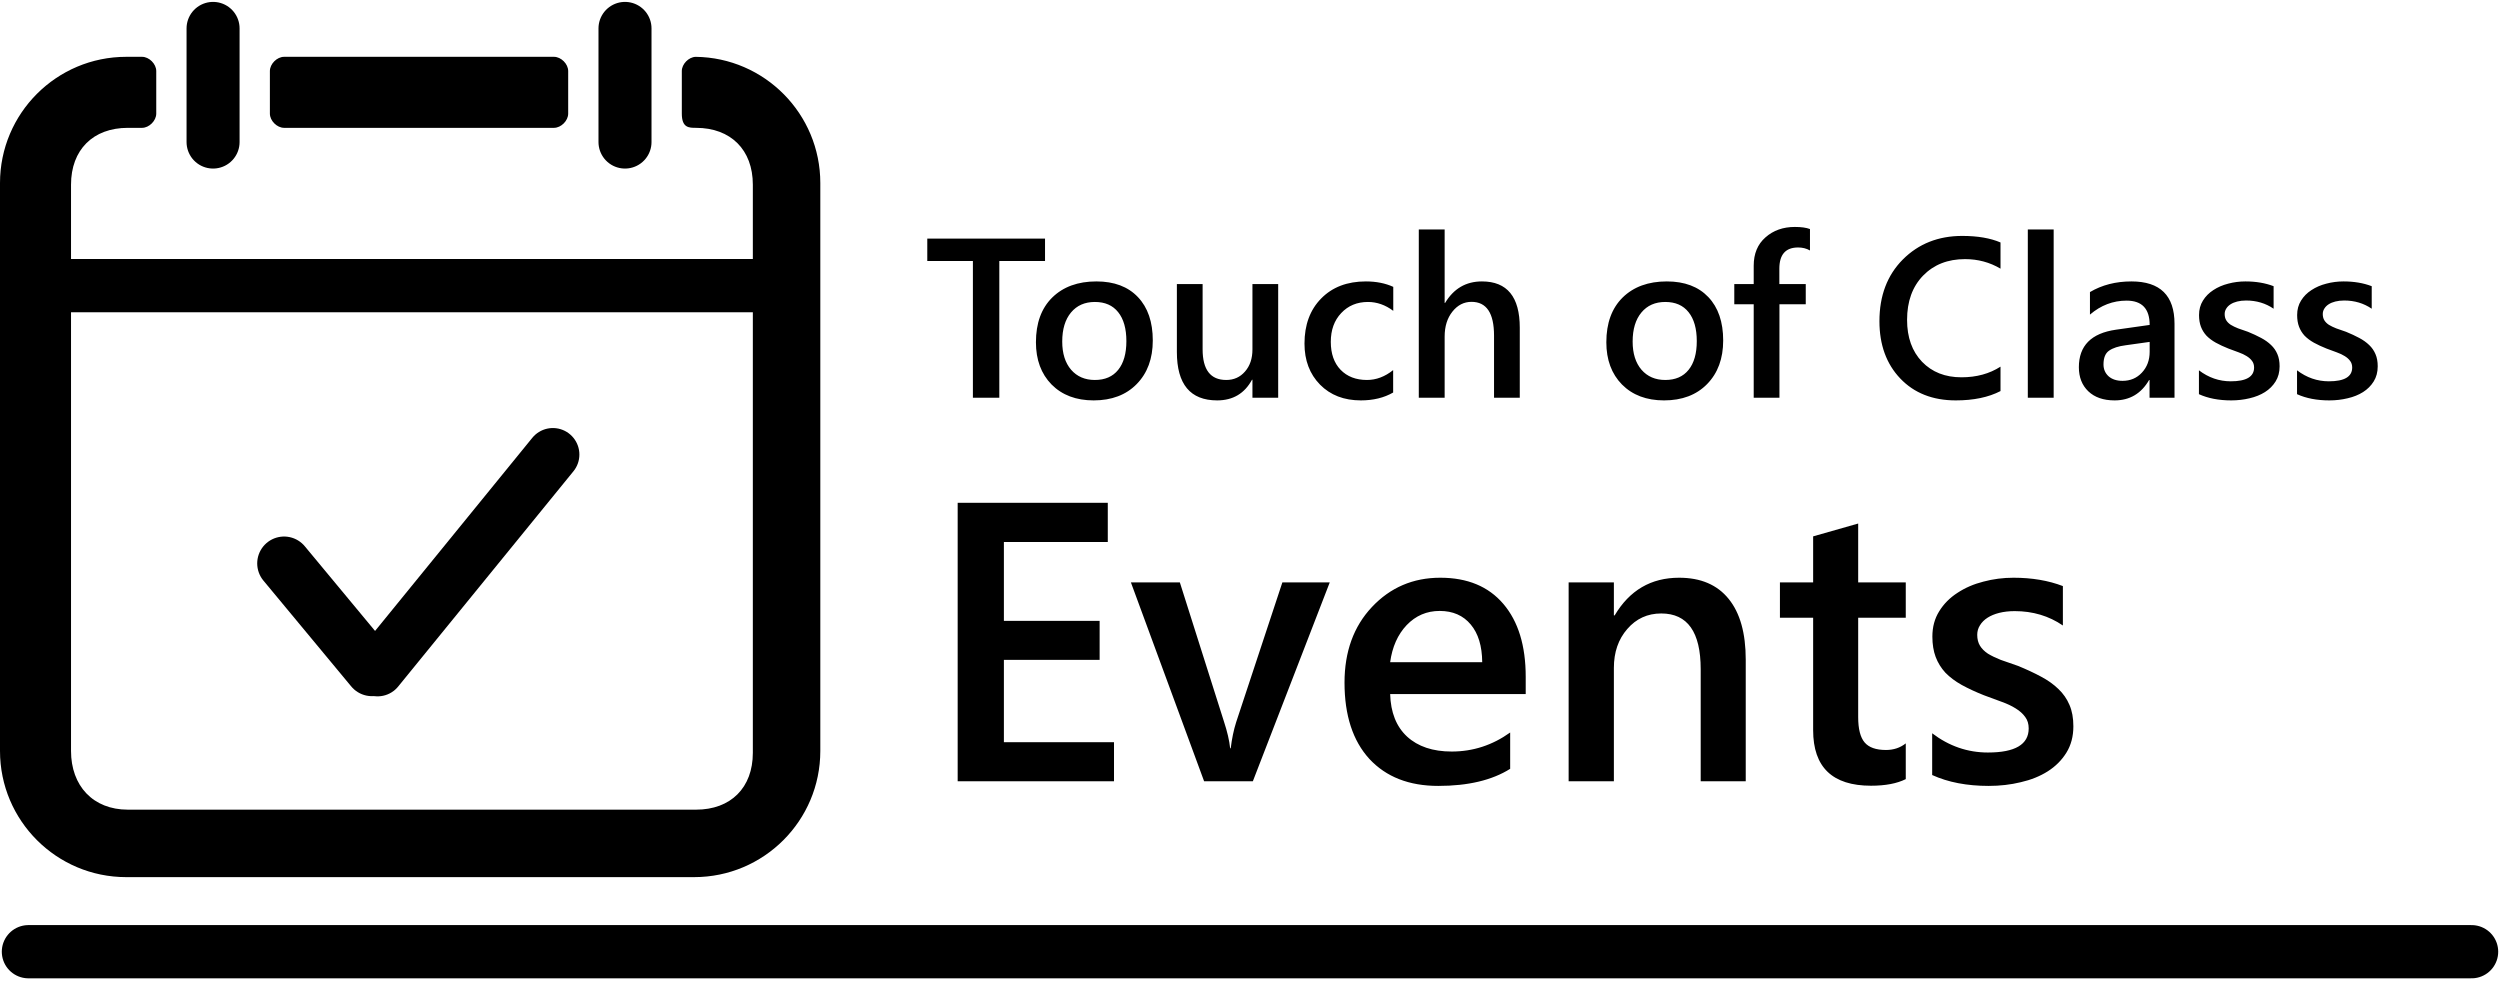
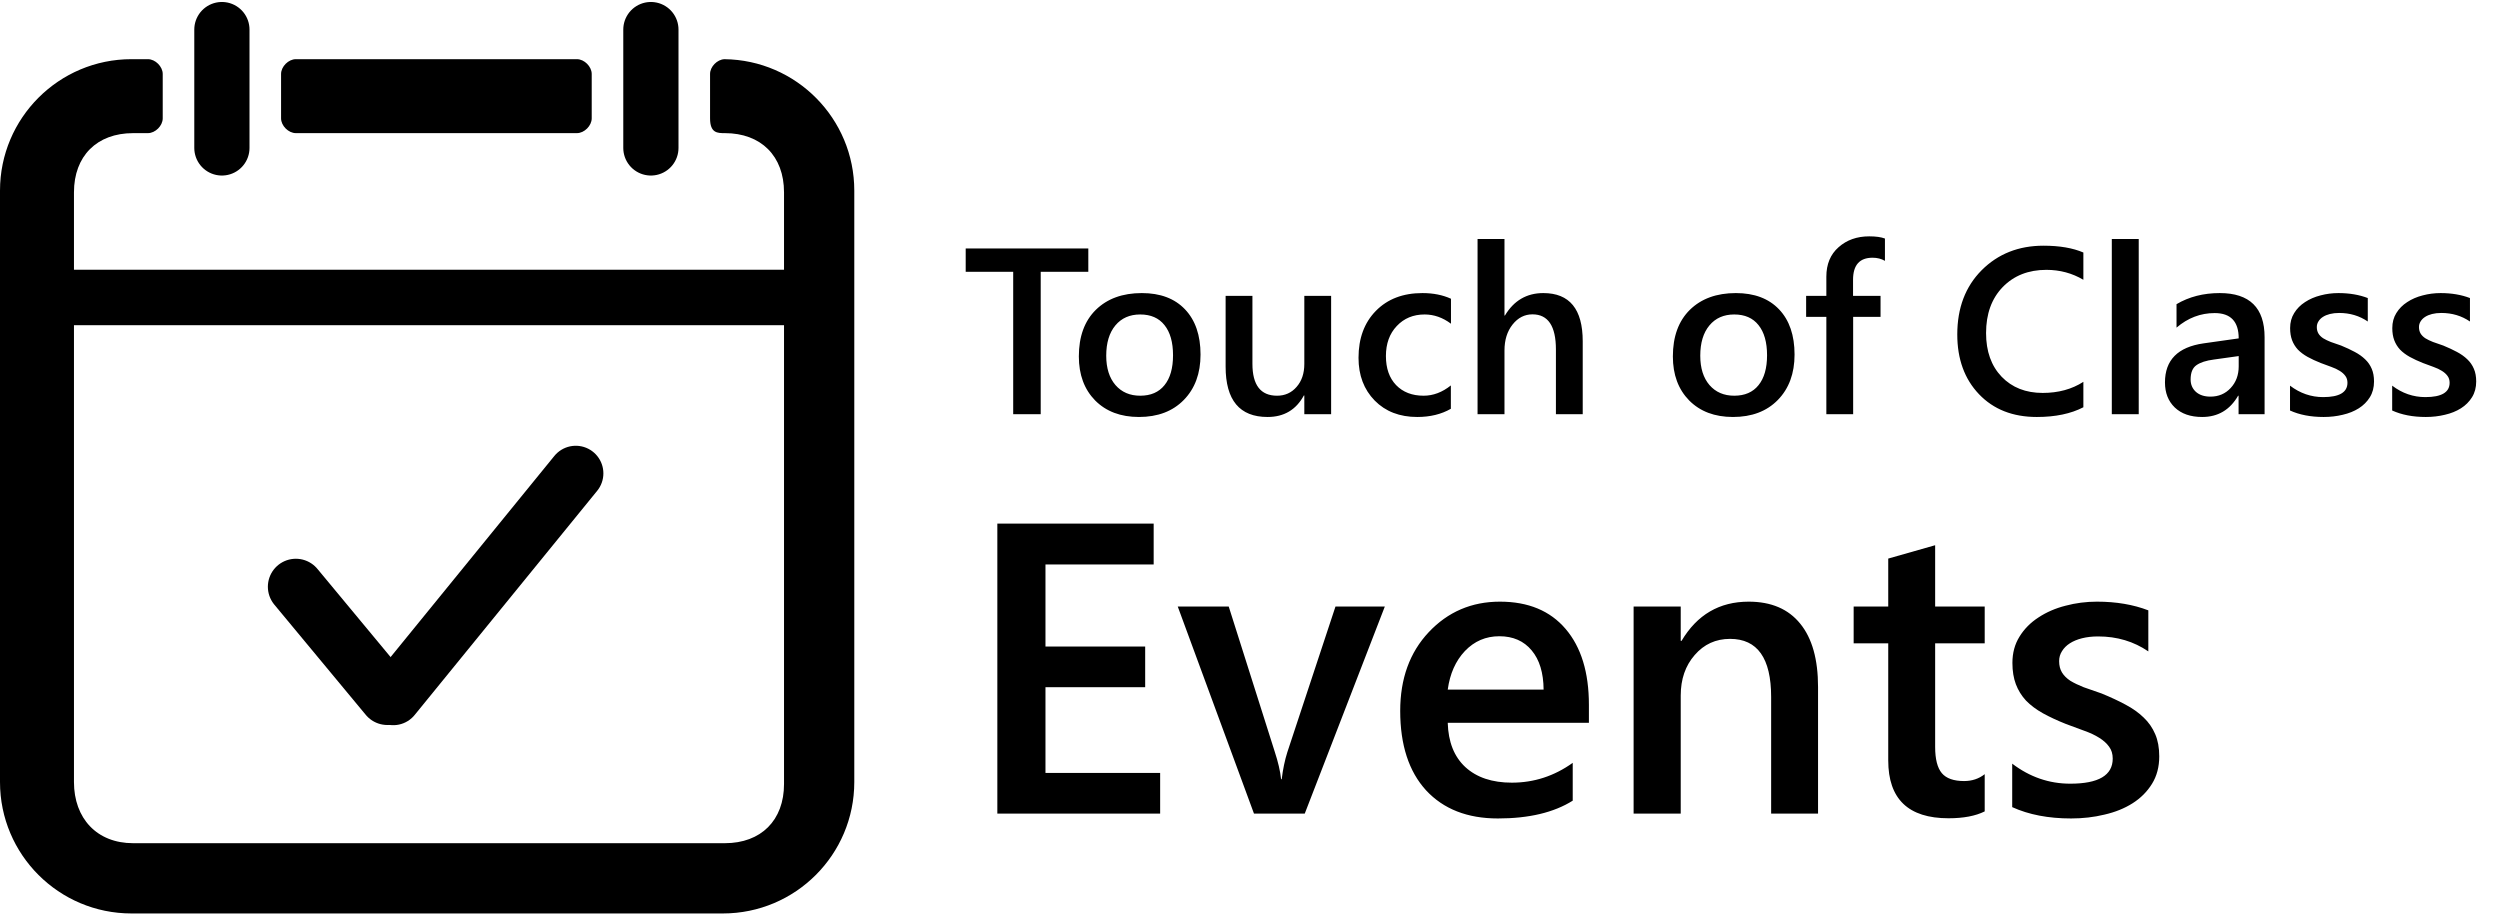
- <svg xmlns="http://www.w3.org/2000/svg" width="176" height="69" viewBox="0 0 176 69" fill="none">
-   <path d="M2 67H174" stroke="black" stroke-width="3.747" stroke-linecap="round" />
+ <svg xmlns="http://www.w3.org/2000/svg" width="169" height="62" viewBox="0 0 169 62" fill="none">
  <path d="M4.598 20.109H55.609" stroke="black" stroke-width="3.749" stroke-linecap="round" />
  <path d="M26.582 47.156L38.922 32" stroke="black" stroke-width="3.733" stroke-linecap="round" />
  <path d="M20 39.664L26.184 47.117" stroke="black" stroke-width="3.785" stroke-linecap="round" />
  <path d="M15 2V10" stroke="black" stroke-width="3.733" stroke-linecap="round" />
  <path d="M44 2V10" stroke="black" stroke-width="3.733" stroke-linecap="round" />
  <path fill-rule="evenodd" clip-rule="evenodd" d="M10 4H8.887C3.98 4 0 7.98 0 12.887V52.867C0 57.773 3.98 61.75 8.887 61.75H48.867C53.773 61.75 57.75 57.773 57.75 52.867V12.887C57.75 8.015 53.829 4.056 48.97 4.001C48.481 4.02 48.001 4.509 48 4.998V8C48 9 48.5 9 49 9C51.449 9 53 10.551 53 13V53C53 55.453 51.449 57 49 57H9C6.547 57 5 55.32 5 52.867V13C5 10.551 6.547 9 9 9H10C10.5 9 11 8.5 11 8L11 4.997C10.998 4.498 10.499 4 10 4ZM39 4H39.001C39.501 4.001 40 4.5 40 5V8C40 8.5 39.5 9 39 9H20C19.5 9 19.001 8.501 19 8.001L19 9V5C19 4.5 19.5 4 20 4H39Z" fill="black" />
  <path d="M73.57 18.375H70.352V28H68.492V18.375H65.281V16.797H73.57V18.375ZM76.992 28.188C75.758 28.188 74.771 27.815 74.031 27.07C73.297 26.32 72.93 25.328 72.93 24.094C72.93 22.75 73.312 21.701 74.078 20.945C74.849 20.19 75.885 19.812 77.188 19.812C78.438 19.812 79.412 20.18 80.109 20.914C80.807 21.648 81.156 22.667 81.156 23.969C81.156 25.245 80.779 26.268 80.023 27.039C79.273 27.805 78.263 28.188 76.992 28.188ZM77.078 21.258C76.37 21.258 75.81 21.505 75.398 22C74.987 22.495 74.781 23.177 74.781 24.047C74.781 24.885 74.99 25.547 75.406 26.031C75.823 26.51 76.38 26.75 77.078 26.75C77.792 26.75 78.338 26.513 78.719 26.039C79.104 25.565 79.297 24.891 79.297 24.016C79.297 23.135 79.104 22.456 78.719 21.977C78.338 21.497 77.792 21.258 77.078 21.258ZM89.984 28H88.172V26.734H88.141C87.615 27.703 86.797 28.188 85.688 28.188C83.797 28.188 82.852 27.052 82.852 24.781V20H84.664V24.594C84.664 26.031 85.219 26.75 86.328 26.75C86.865 26.75 87.305 26.552 87.648 26.156C87.997 25.76 88.172 25.242 88.172 24.602V20H89.984V28ZM98.078 27.633C97.438 28.003 96.68 28.188 95.805 28.188C94.617 28.188 93.659 27.818 92.93 27.078C92.201 26.333 91.836 25.37 91.836 24.188C91.836 22.87 92.227 21.812 93.008 21.016C93.794 20.213 94.844 19.812 96.156 19.812C96.885 19.812 97.529 19.94 98.086 20.195V21.883C97.529 21.466 96.935 21.258 96.305 21.258C95.539 21.258 94.912 21.518 94.422 22.039C93.932 22.555 93.688 23.232 93.688 24.07C93.688 24.898 93.917 25.552 94.375 26.031C94.838 26.51 95.458 26.75 96.234 26.75C96.885 26.75 97.5 26.518 98.078 26.055V27.633ZM106.992 28H105.18V23.625C105.18 22.042 104.651 21.25 103.594 21.25C103.062 21.25 102.615 21.479 102.25 21.938C101.885 22.396 101.703 22.982 101.703 23.695V28H99.883V16.156H101.703V21.328H101.734C102.339 20.318 103.203 19.812 104.328 19.812C106.104 19.812 106.992 20.898 106.992 23.07V28ZM117.148 28.188C115.914 28.188 114.927 27.815 114.188 27.07C113.453 26.32 113.086 25.328 113.086 24.094C113.086 22.75 113.469 21.701 114.234 20.945C115.005 20.19 116.042 19.812 117.344 19.812C118.594 19.812 119.568 20.18 120.266 20.914C120.964 21.648 121.312 22.667 121.312 23.969C121.312 25.245 120.935 26.268 120.18 27.039C119.43 27.805 118.419 28.188 117.148 28.188ZM117.234 21.258C116.526 21.258 115.966 21.505 115.555 22C115.143 22.495 114.938 23.177 114.938 24.047C114.938 24.885 115.146 25.547 115.562 26.031C115.979 26.51 116.536 26.75 117.234 26.75C117.948 26.75 118.495 26.513 118.875 26.039C119.26 25.565 119.453 24.891 119.453 24.016C119.453 23.135 119.26 22.456 118.875 21.977C118.495 21.497 117.948 21.258 117.234 21.258ZM127.422 17.633C127.177 17.492 126.898 17.422 126.586 17.422C125.706 17.422 125.266 17.919 125.266 18.914V20H127.125V21.422H125.273V28H123.461V21.422H122.094V20H123.461V18.703C123.461 17.859 123.737 17.195 124.289 16.711C124.841 16.221 125.531 15.977 126.359 15.977C126.807 15.977 127.161 16.026 127.422 16.125V17.633ZM140.836 27.531C139.992 27.969 138.943 28.188 137.688 28.188C136.062 28.188 134.76 27.674 133.781 26.648C132.802 25.622 132.312 24.276 132.312 22.609C132.312 20.818 132.862 19.37 133.961 18.266C135.065 17.162 136.458 16.609 138.141 16.609C139.224 16.609 140.122 16.763 140.836 17.07V18.914C140.081 18.466 139.247 18.242 138.336 18.242C137.122 18.242 136.138 18.63 135.383 19.406C134.633 20.182 134.258 21.219 134.258 22.516C134.258 23.75 134.609 24.734 135.312 25.469C136.016 26.198 136.94 26.562 138.086 26.562C139.143 26.562 140.06 26.312 140.836 25.812V27.531ZM144.578 28H142.758V16.156H144.578V28ZM153.086 28H151.328V26.75H151.297C150.745 27.708 149.935 28.188 148.867 28.188C148.081 28.188 147.464 27.974 147.016 27.547C146.573 27.12 146.352 26.555 146.352 25.852C146.352 24.341 147.221 23.461 148.961 23.211L151.336 22.875C151.336 21.734 150.794 21.164 149.711 21.164C148.758 21.164 147.898 21.492 147.133 22.148V20.562C147.977 20.062 148.951 19.812 150.055 19.812C152.076 19.812 153.086 20.807 153.086 22.797V28ZM151.336 24.07L149.656 24.305C149.135 24.372 148.742 24.5 148.477 24.688C148.216 24.87 148.086 25.193 148.086 25.656C148.086 25.995 148.206 26.273 148.445 26.492C148.69 26.706 149.016 26.812 149.422 26.812C149.974 26.812 150.43 26.62 150.789 26.234C151.154 25.844 151.336 25.354 151.336 24.766V24.07ZM154.805 27.75V26.07C155.482 26.586 156.229 26.844 157.047 26.844C158.141 26.844 158.688 26.521 158.688 25.875C158.688 25.693 158.641 25.539 158.547 25.414C158.453 25.284 158.326 25.169 158.164 25.07C158.008 24.971 157.82 24.883 157.602 24.805C157.388 24.727 157.148 24.638 156.883 24.539C156.555 24.409 156.258 24.271 155.992 24.125C155.732 23.979 155.513 23.815 155.336 23.633C155.164 23.445 155.034 23.234 154.945 23C154.857 22.766 154.812 22.492 154.812 22.18C154.812 21.794 154.904 21.456 155.086 21.164C155.268 20.867 155.513 20.62 155.82 20.422C156.128 20.219 156.477 20.068 156.867 19.969C157.258 19.865 157.661 19.812 158.078 19.812C158.818 19.812 159.479 19.924 160.062 20.148V21.734C159.5 21.349 158.854 21.156 158.125 21.156C157.896 21.156 157.688 21.18 157.5 21.227C157.318 21.273 157.161 21.338 157.031 21.422C156.901 21.505 156.799 21.607 156.727 21.727C156.654 21.841 156.617 21.969 156.617 22.109C156.617 22.281 156.654 22.427 156.727 22.547C156.799 22.667 156.906 22.773 157.047 22.867C157.193 22.956 157.365 23.039 157.562 23.117C157.766 23.19 157.997 23.271 158.258 23.359C158.602 23.5 158.909 23.643 159.18 23.789C159.456 23.935 159.69 24.102 159.883 24.289C160.076 24.471 160.224 24.685 160.328 24.93C160.432 25.169 160.484 25.456 160.484 25.789C160.484 26.195 160.391 26.549 160.203 26.852C160.016 27.154 159.766 27.404 159.453 27.602C159.141 27.799 158.779 27.945 158.367 28.039C157.961 28.138 157.531 28.188 157.078 28.188C156.203 28.188 155.445 28.042 154.805 27.75ZM161.711 27.75V26.07C162.388 26.586 163.135 26.844 163.953 26.844C165.047 26.844 165.594 26.521 165.594 25.875C165.594 25.693 165.547 25.539 165.453 25.414C165.359 25.284 165.232 25.169 165.07 25.07C164.914 24.971 164.727 24.883 164.508 24.805C164.294 24.727 164.055 24.638 163.789 24.539C163.461 24.409 163.164 24.271 162.898 24.125C162.638 23.979 162.419 23.815 162.242 23.633C162.07 23.445 161.94 23.234 161.852 23C161.763 22.766 161.719 22.492 161.719 22.18C161.719 21.794 161.81 21.456 161.992 21.164C162.174 20.867 162.419 20.62 162.727 20.422C163.034 20.219 163.383 20.068 163.773 19.969C164.164 19.865 164.568 19.812 164.984 19.812C165.724 19.812 166.385 19.924 166.969 20.148V21.734C166.406 21.349 165.76 21.156 165.031 21.156C164.802 21.156 164.594 21.18 164.406 21.227C164.224 21.273 164.068 21.338 163.938 21.422C163.807 21.505 163.706 21.607 163.633 21.727C163.56 21.841 163.523 21.969 163.523 22.109C163.523 22.281 163.56 22.427 163.633 22.547C163.706 22.667 163.812 22.773 163.953 22.867C164.099 22.956 164.271 23.039 164.469 23.117C164.672 23.19 164.904 23.271 165.164 23.359C165.508 23.5 165.815 23.643 166.086 23.789C166.362 23.935 166.596 24.102 166.789 24.289C166.982 24.471 167.13 24.685 167.234 24.93C167.339 25.169 167.391 25.456 167.391 25.789C167.391 26.195 167.297 26.549 167.109 26.852C166.922 27.154 166.672 27.404 166.359 27.602C166.047 27.799 165.685 27.945 165.273 28.039C164.867 28.138 164.438 28.188 163.984 28.188C163.109 28.188 162.352 28.042 161.711 27.75Z" fill="black" />
  <path d="M78.426 55H67.42V35.395H77.988V38.156H70.674V43.707H77.414V46.455H70.674V52.252H78.426V55ZM93.615 41L88.201 55H84.769L79.615 41H83.061L86.164 50.789C86.401 51.509 86.547 52.138 86.602 52.676H86.643C86.725 52.001 86.852 51.391 87.025 50.844L90.279 41H93.615ZM107.41 48.861H97.867C97.904 50.156 98.3 51.154 99.057 51.855C99.822 52.557 100.87 52.908 102.201 52.908C103.696 52.908 105.068 52.462 106.316 51.568V54.125C105.04 54.927 103.354 55.328 101.258 55.328C99.198 55.328 97.58 54.695 96.404 53.428C95.238 52.152 94.654 50.361 94.654 48.055C94.654 45.876 95.297 44.103 96.582 42.736C97.876 41.36 99.481 40.672 101.395 40.672C103.309 40.672 104.79 41.287 105.838 42.518C106.886 43.748 107.41 45.457 107.41 47.645V48.861ZM104.348 46.619C104.339 45.48 104.07 44.596 103.541 43.967C103.012 43.329 102.283 43.01 101.354 43.01C100.442 43.01 99.667 43.342 99.029 44.008C98.4 44.673 98.013 45.544 97.867 46.619H104.348ZM122.9 55H119.729V47.111C119.729 44.495 118.803 43.188 116.953 43.188C115.987 43.188 115.189 43.552 114.561 44.281C113.932 45.001 113.617 45.913 113.617 47.016V55H110.432V41H113.617V43.324H113.672C114.72 41.556 116.233 40.672 118.211 40.672C119.733 40.672 120.895 41.169 121.697 42.162C122.499 43.147 122.9 44.573 122.9 46.441V55ZM134.166 54.85C133.546 55.16 132.73 55.315 131.719 55.315C129.003 55.315 127.645 54.011 127.645 51.404V43.488H125.307V41H127.645V37.76L130.816 36.857V41H134.166V43.488H130.816V50.488C130.816 51.318 130.967 51.91 131.268 52.266C131.568 52.621 132.07 52.799 132.771 52.799C133.309 52.799 133.774 52.644 134.166 52.334V54.85ZM136.025 54.562V51.623C137.21 52.525 138.518 52.977 139.949 52.977C141.863 52.977 142.82 52.411 142.82 51.281C142.82 50.962 142.738 50.693 142.574 50.475C142.41 50.247 142.187 50.046 141.904 49.873C141.631 49.7 141.303 49.545 140.92 49.408C140.546 49.272 140.127 49.117 139.662 48.943C139.088 48.715 138.568 48.474 138.104 48.219C137.648 47.964 137.265 47.676 136.955 47.357C136.654 47.029 136.426 46.66 136.271 46.25C136.117 45.84 136.039 45.361 136.039 44.815C136.039 44.14 136.199 43.547 136.518 43.037C136.837 42.518 137.265 42.085 137.803 41.738C138.34 41.383 138.951 41.118 139.635 40.945C140.318 40.763 141.025 40.672 141.754 40.672C143.048 40.672 144.206 40.868 145.227 41.26V44.035C144.242 43.361 143.112 43.023 141.836 43.023C141.435 43.023 141.07 43.065 140.742 43.147C140.423 43.228 140.15 43.342 139.922 43.488C139.694 43.634 139.516 43.812 139.389 44.022C139.261 44.222 139.197 44.445 139.197 44.691C139.197 44.992 139.261 45.247 139.389 45.457C139.516 45.667 139.703 45.853 139.949 46.018C140.204 46.172 140.505 46.318 140.852 46.455C141.207 46.583 141.613 46.724 142.068 46.879C142.67 47.125 143.208 47.376 143.682 47.631C144.165 47.886 144.575 48.178 144.912 48.506C145.249 48.825 145.509 49.199 145.691 49.627C145.874 50.046 145.965 50.547 145.965 51.131C145.965 51.842 145.801 52.462 145.473 52.99C145.145 53.519 144.707 53.956 144.16 54.303C143.613 54.649 142.98 54.904 142.26 55.068C141.549 55.242 140.797 55.328 140.004 55.328C138.473 55.328 137.146 55.073 136.025 54.562Z" fill="black" />
</svg>
